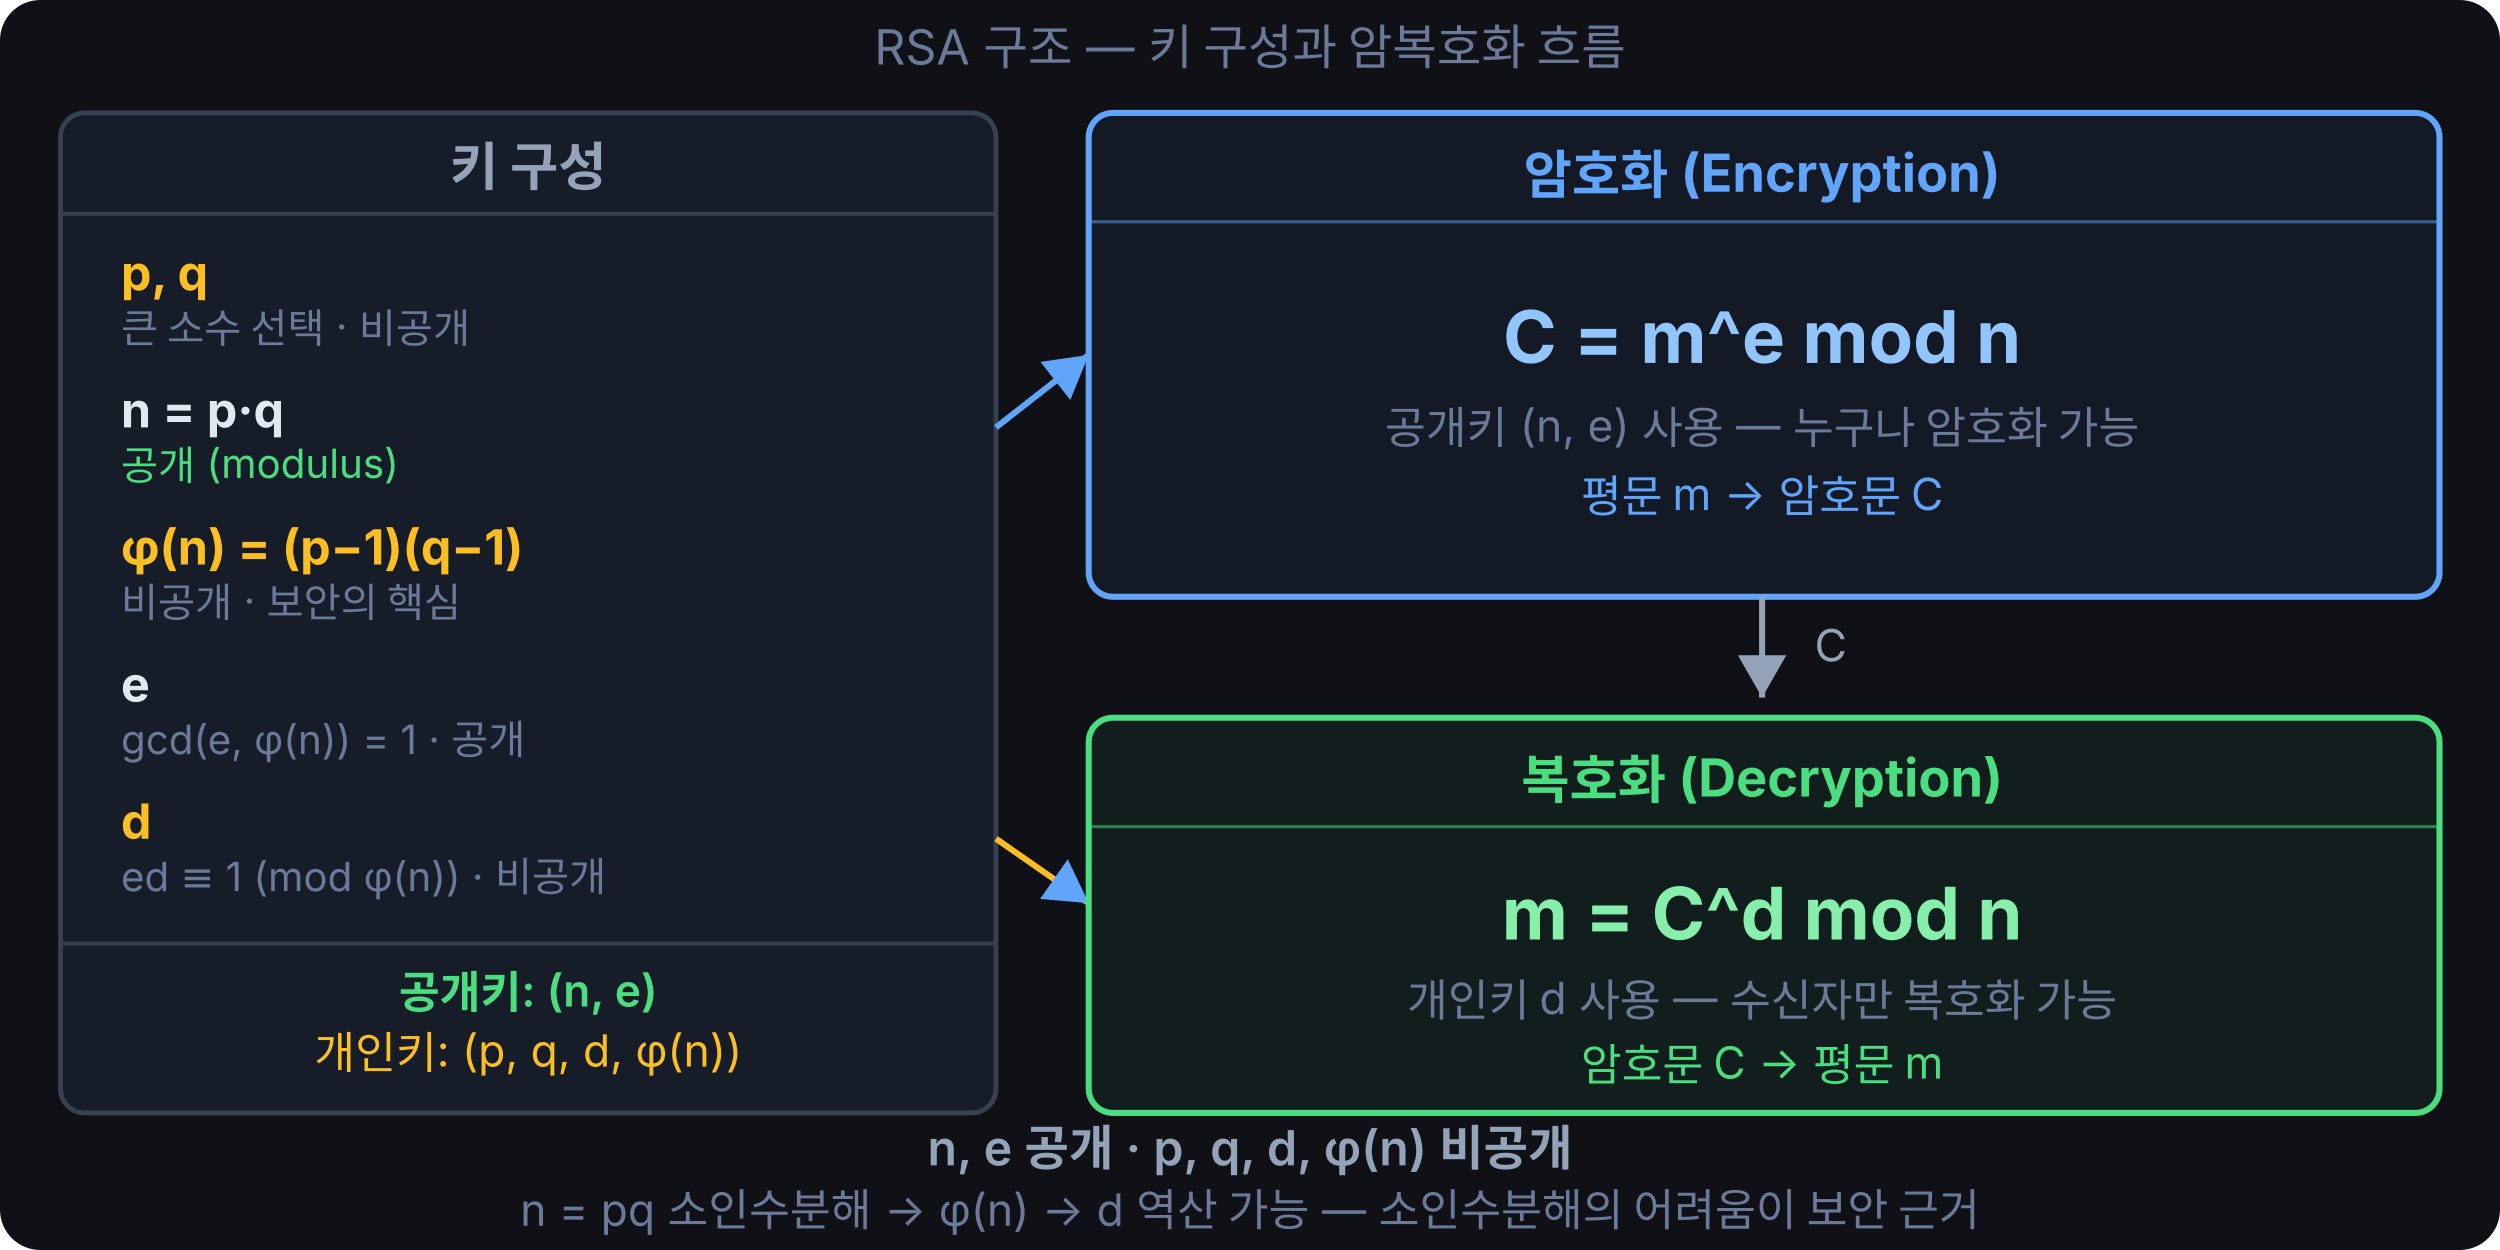
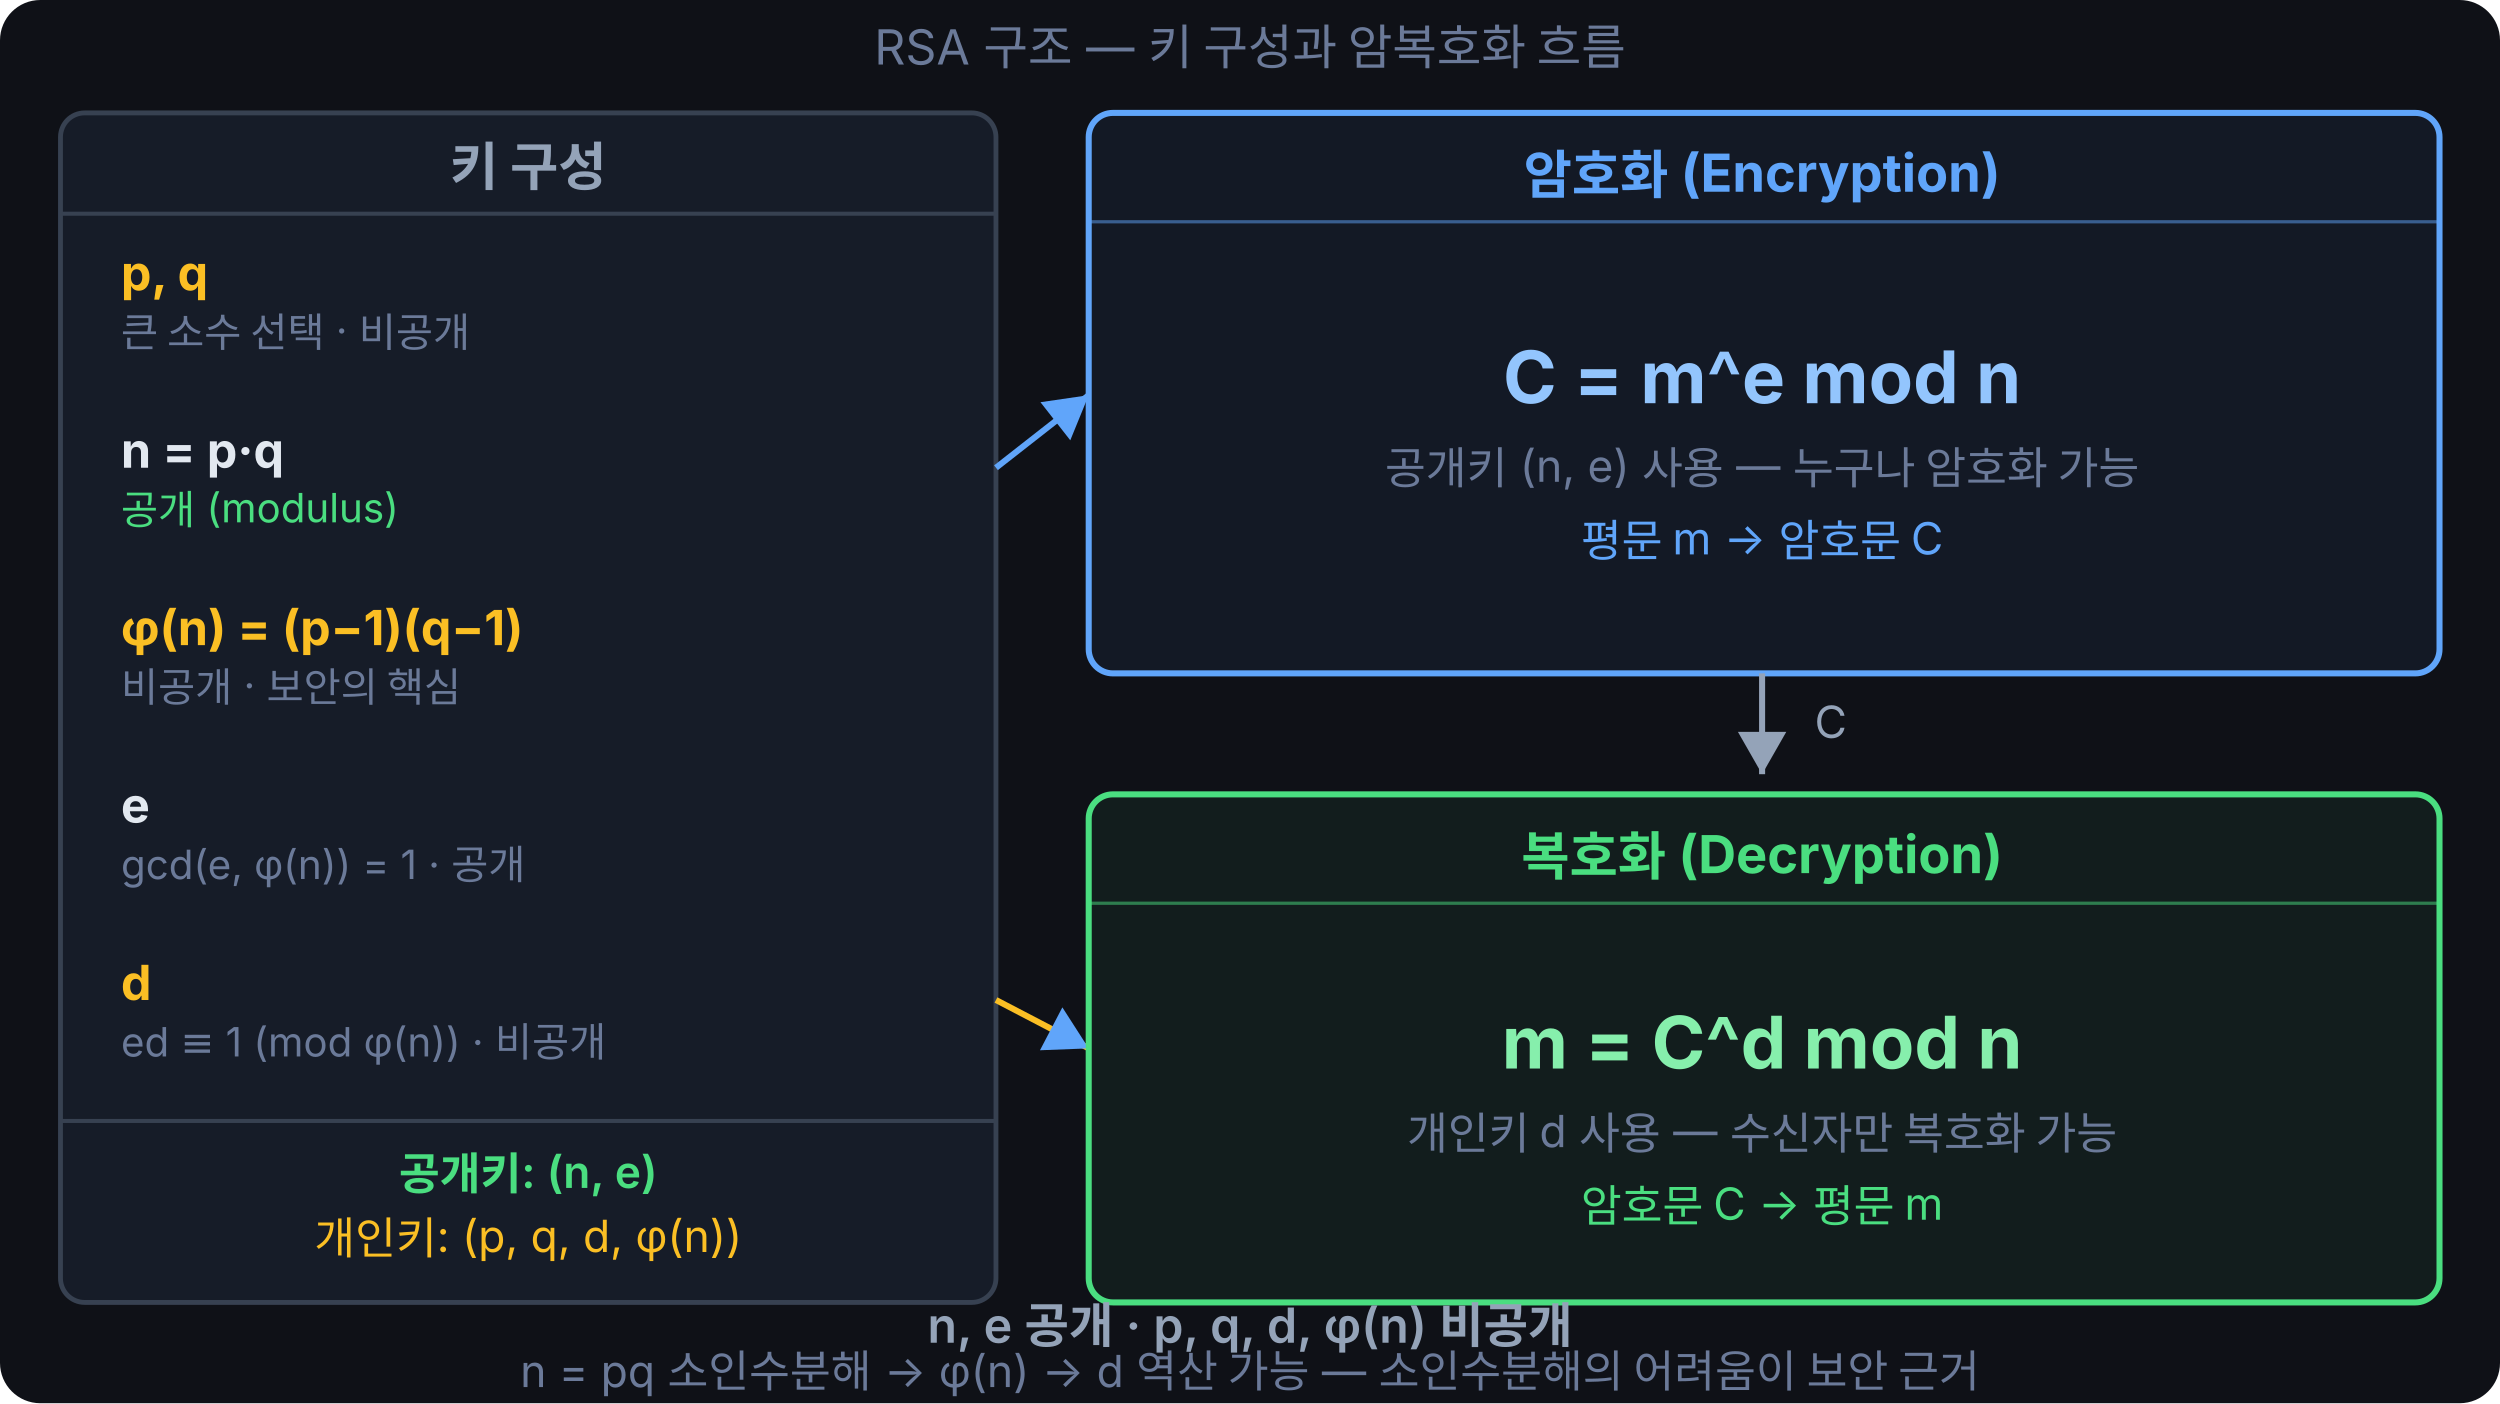
- <svg xmlns="http://www.w3.org/2000/svg" viewBox="0 0 620 310" width="620" height="310">
-   <rect width="620" height="310" fill="#0f1117" rx="10" />
+ <svg xmlns="http://www.w3.org/2000/svg" viewBox="0 0 620 348" width="620" height="348">
+   <rect width="620" height="348" fill="#0f1117" rx="10" />
  <text x="310" y="16" text-anchor="middle" font-family="system-ui,-apple-system,sans-serif" font-size="12" fill="#6b7a99">RSA 구조 — 키 구성과 암복호화 흐름</text>
  <defs>
    <marker id="arr-blue" markerWidth="8" markerHeight="8" refX="7" refY="4" orient="auto">
      <polygon points="0,0 7,4 0,8" fill="#60a5fa" />
    </marker>
    <marker id="arr-gray" markerWidth="8" markerHeight="8" refX="7" refY="4" orient="auto">
      <polygon points="0,0 7,4 0,8" fill="#94a3b8" />
    </marker>
  </defs>
-   <rect x="15" y="28" width="232" height="248" rx="6" fill="rgba(30,41,59,0.5)" stroke="#374151" stroke-width="1.2" />
+   <rect x="15" y="28" width="232" height="295" rx="6" fill="rgba(30,41,59,0.5)" stroke="#374151" stroke-width="1.2" />
  <text x="131" y="46" text-anchor="middle" font-family="system-ui,-apple-system,sans-serif" font-size="13" font-weight="700" fill="#94a3b8">키 구성</text>
  <line x1="15" y1="53" x2="247" y2="53" stroke="#374151" stroke-width="1" />
  <text x="30" y="72" font-family="system-ui,-apple-system,sans-serif" font-size="12" font-weight="700" fill="#fbbf24">p, q</text>
-   <text x="30" y="85" font-family="system-ui,-apple-system,sans-serif" font-size="10" fill="#6b7a99">큰 소수 선택 · 비공개</text>
-   <text x="30" y="106" font-family="system-ui,-apple-system,sans-serif" font-size="12" font-weight="700" fill="#e2e8f0">n = p·q</text>
-   <text x="30" y="119" font-family="system-ui,-apple-system,sans-serif" font-size="10" fill="#4ade80">공개 (modulus)</text>
-   <text x="30" y="140" font-family="system-ui,-apple-system,sans-serif" font-size="12" font-weight="700" fill="#fbbf24">φ(n) = (p−1)(q−1)</text>
-   <text x="30" y="153" font-family="system-ui,-apple-system,sans-serif" font-size="10" fill="#6b7a99">비공개 · 보안의 핵심</text>
-   <text x="30" y="174" font-family="system-ui,-apple-system,sans-serif" font-size="12" font-weight="700" fill="#e2e8f0">e</text>
-   <text x="30" y="187" font-family="system-ui,-apple-system,sans-serif" font-size="10" fill="#6b7a99">gcd(e, φ(n)) = 1 · 공개</text>
-   <text x="30" y="208" font-family="system-ui,-apple-system,sans-serif" font-size="12" font-weight="700" fill="#fbbf24">d</text>
-   <text x="30" y="221" font-family="system-ui,-apple-system,sans-serif" font-size="10" fill="#6b7a99">ed ≡ 1 (mod φ(n)) · 비공개</text>
-   <line x1="15" y1="234" x2="247" y2="234" stroke="#374151" stroke-width="1" />
-   <text x="131" y="250" text-anchor="middle" font-family="system-ui,-apple-system,sans-serif" font-size="11" font-weight="600" fill="#4ade80">공개키: (n, e)</text>
-   <text x="131" y="265" text-anchor="middle" font-family="system-ui,-apple-system,sans-serif" font-size="11" fill="#fbbf24">개인키: (p, q, d, φ(n))</text>
-   <line x1="247" y1="106" x2="270" y2="88" stroke="#60a5fa" stroke-width="1.5" marker-end="url(#arr-blue)" />
-   <line x1="247" y1="208" x2="270" y2="224" stroke="#fbbf24" stroke-width="1.5" marker-end="url(#arr-blue)" />
-   <rect x="270" y="28" width="335" height="120" rx="6" fill="rgba(96,165,250,0.06)" stroke="#60a5fa" stroke-width="1.5" />
+   <text x="30" y="86" font-family="system-ui,-apple-system,sans-serif" font-size="10" fill="#6b7a99">큰 소수 선택 · 비공개</text>
+   <text x="30" y="116" font-family="system-ui,-apple-system,sans-serif" font-size="12" font-weight="700" fill="#e2e8f0">n = p·q</text>
+   <text x="30" y="130" font-family="system-ui,-apple-system,sans-serif" font-size="10" fill="#4ade80">공개 (modulus)</text>
+   <text x="30" y="160" font-family="system-ui,-apple-system,sans-serif" font-size="12" font-weight="700" fill="#fbbf24">φ(n) = (p−1)(q−1)</text>
+   <text x="30" y="174" font-family="system-ui,-apple-system,sans-serif" font-size="10" fill="#6b7a99">비공개 · 보안의 핵심</text>
+   <text x="30" y="204" font-family="system-ui,-apple-system,sans-serif" font-size="12" font-weight="700" fill="#e2e8f0">e</text>
+   <text x="30" y="218" font-family="system-ui,-apple-system,sans-serif" font-size="10" fill="#6b7a99">gcd(e, φ(n)) = 1 · 공개</text>
+   <text x="30" y="248" font-family="system-ui,-apple-system,sans-serif" font-size="12" font-weight="700" fill="#fbbf24">d</text>
+   <text x="30" y="262" font-family="system-ui,-apple-system,sans-serif" font-size="10" fill="#6b7a99">ed ≡ 1 (mod φ(n)) · 비공개</text>
+   <line x1="15" y1="278" x2="247" y2="278" stroke="#374151" stroke-width="1" />
+   <text x="131" y="295" text-anchor="middle" font-family="system-ui,-apple-system,sans-serif" font-size="11" font-weight="600" fill="#4ade80">공개키: (n, e)</text>
+   <text x="131" y="311" text-anchor="middle" font-family="system-ui,-apple-system,sans-serif" font-size="11" fill="#fbbf24">개인키: (p, q, d, φ(n))</text>
+   <line x1="247" y1="116" x2="270" y2="98" stroke="#60a5fa" stroke-width="1.5" marker-end="url(#arr-blue)" />
+   <line x1="247" y1="248" x2="270" y2="260" stroke="#fbbf24" stroke-width="1.5" marker-end="url(#arr-blue)" />
+   <rect x="270" y="28" width="335" height="139" rx="6" fill="rgba(96,165,250,0.06)" stroke="#60a5fa" stroke-width="1.5" />
  <text x="437" y="48" text-anchor="middle" font-family="system-ui,-apple-system,sans-serif" font-size="13" font-weight="700" fill="#60a5fa">암호화 (Encryption)</text>
  <line x1="270" y1="55" x2="605" y2="55" stroke="#60a5fa" stroke-width="0.8" stroke-opacity="0.5" />
-   <text x="437" y="90" text-anchor="middle" font-family="system-ui,-apple-system,sans-serif" font-size="18" font-weight="700" fill="#93c5fd">C = m^e  mod n</text>
-   <text x="437" y="110" text-anchor="middle" font-family="system-ui,-apple-system,sans-serif" font-size="11" fill="#6b7a99">공개키 (n, e) 사용 — 누구나 암호화 가능</text>
-   <text x="437" y="127" text-anchor="middle" font-family="system-ui,-apple-system,sans-serif" font-size="11" fill="#60a5fa">평문 m  →  암호문 C</text>
-   <line x1="437" y1="148" x2="437" y2="173" stroke="#94a3b8" stroke-width="1.5" marker-end="url(#arr-gray)" />
-   <text x="450" y="164" font-family="system-ui,-apple-system,sans-serif" font-size="11" fill="#94a3b8">C</text>
-   <rect x="270" y="178" width="335" height="98" rx="6" fill="rgba(74,222,128,0.06)" stroke="#4ade80" stroke-width="1.5" />
-   <text x="437" y="198" text-anchor="middle" font-family="system-ui,-apple-system,sans-serif" font-size="13" font-weight="700" fill="#4ade80">복호화 (Decryption)</text>
-   <line x1="270" y1="205" x2="605" y2="205" stroke="#4ade80" stroke-width="0.8" stroke-opacity="0.5" />
-   <text x="437" y="233" text-anchor="middle" font-family="system-ui,-apple-system,sans-serif" font-size="18" font-weight="700" fill="#86efac">m = C^d  mod n</text>
-   <text x="437" y="252" text-anchor="middle" font-family="system-ui,-apple-system,sans-serif" font-size="11" fill="#6b7a99">개인키 d 사용 — 수신자만 복호화 가능</text>
-   <text x="437" y="268" text-anchor="middle" font-family="system-ui,-apple-system,sans-serif" font-size="11" fill="#4ade80">암호문 C  →  평문 m</text>
-   <text x="310" y="289" text-anchor="middle" font-family="system-ui,-apple-system,sans-serif" font-size="12" font-weight="600" fill="#94a3b8">n, e 공개  ·  p, q, d, φ(n) 비공개</text>
-   <text x="310" y="304" text-anchor="middle" font-family="system-ui,-apple-system,sans-serif" font-size="11" fill="#6b7a99">n = pq 소인수분해 → φ(n) → d 역산 가능  — 소인수분해의 어려움이 보안 근거</text>
+   <text x="437" y="100" text-anchor="middle" font-family="system-ui,-apple-system,sans-serif" font-size="18" font-weight="700" fill="#93c5fd">C = m^e  mod n</text>
+   <text x="437" y="120" text-anchor="middle" font-family="system-ui,-apple-system,sans-serif" font-size="11" fill="#6b7a99">공개키 (n, e) 사용 — 누구나 암호화 가능</text>
+   <text x="437" y="138" text-anchor="middle" font-family="system-ui,-apple-system,sans-serif" font-size="11" fill="#60a5fa">평문 m  →  암호문 C</text>
+   <line x1="437" y1="167" x2="437" y2="192" stroke="#94a3b8" stroke-width="1.5" marker-end="url(#arr-gray)" />
+   <text x="450" y="183" font-family="system-ui,-apple-system,sans-serif" font-size="11" fill="#94a3b8">C</text>
+   <rect x="270" y="197" width="335" height="126" rx="6" fill="rgba(74,222,128,0.06)" stroke="#4ade80" stroke-width="1.5" />
+   <text x="437" y="217" text-anchor="middle" font-family="system-ui,-apple-system,sans-serif" font-size="13" font-weight="700" fill="#4ade80">복호화 (Decryption)</text>
+   <line x1="270" y1="224" x2="605" y2="224" stroke="#4ade80" stroke-width="0.8" stroke-opacity="0.5" />
+   <text x="437" y="265" text-anchor="middle" font-family="system-ui,-apple-system,sans-serif" font-size="18" font-weight="700" fill="#86efac">m = C^d  mod n</text>
+   <text x="437" y="285" text-anchor="middle" font-family="system-ui,-apple-system,sans-serif" font-size="11" fill="#6b7a99">개인키 d 사용 — 수신자만 복호화 가능</text>
+   <text x="437" y="303" text-anchor="middle" font-family="system-ui,-apple-system,sans-serif" font-size="11" fill="#4ade80">암호문 C  →  평문 m</text>
+   <text x="310" y="333" text-anchor="middle" font-family="system-ui,-apple-system,sans-serif" font-size="12" font-weight="600" fill="#94a3b8">n, e 공개  ·  p, q, d, φ(n) 비공개</text>
+   <text x="310" y="344" text-anchor="middle" font-family="system-ui,-apple-system,sans-serif" font-size="11" fill="#6b7a99">n = pq 소인수분해 → φ(n) → d 역산 가능  — 소인수분해의 어려움이 보안 근거</text>
</svg>
